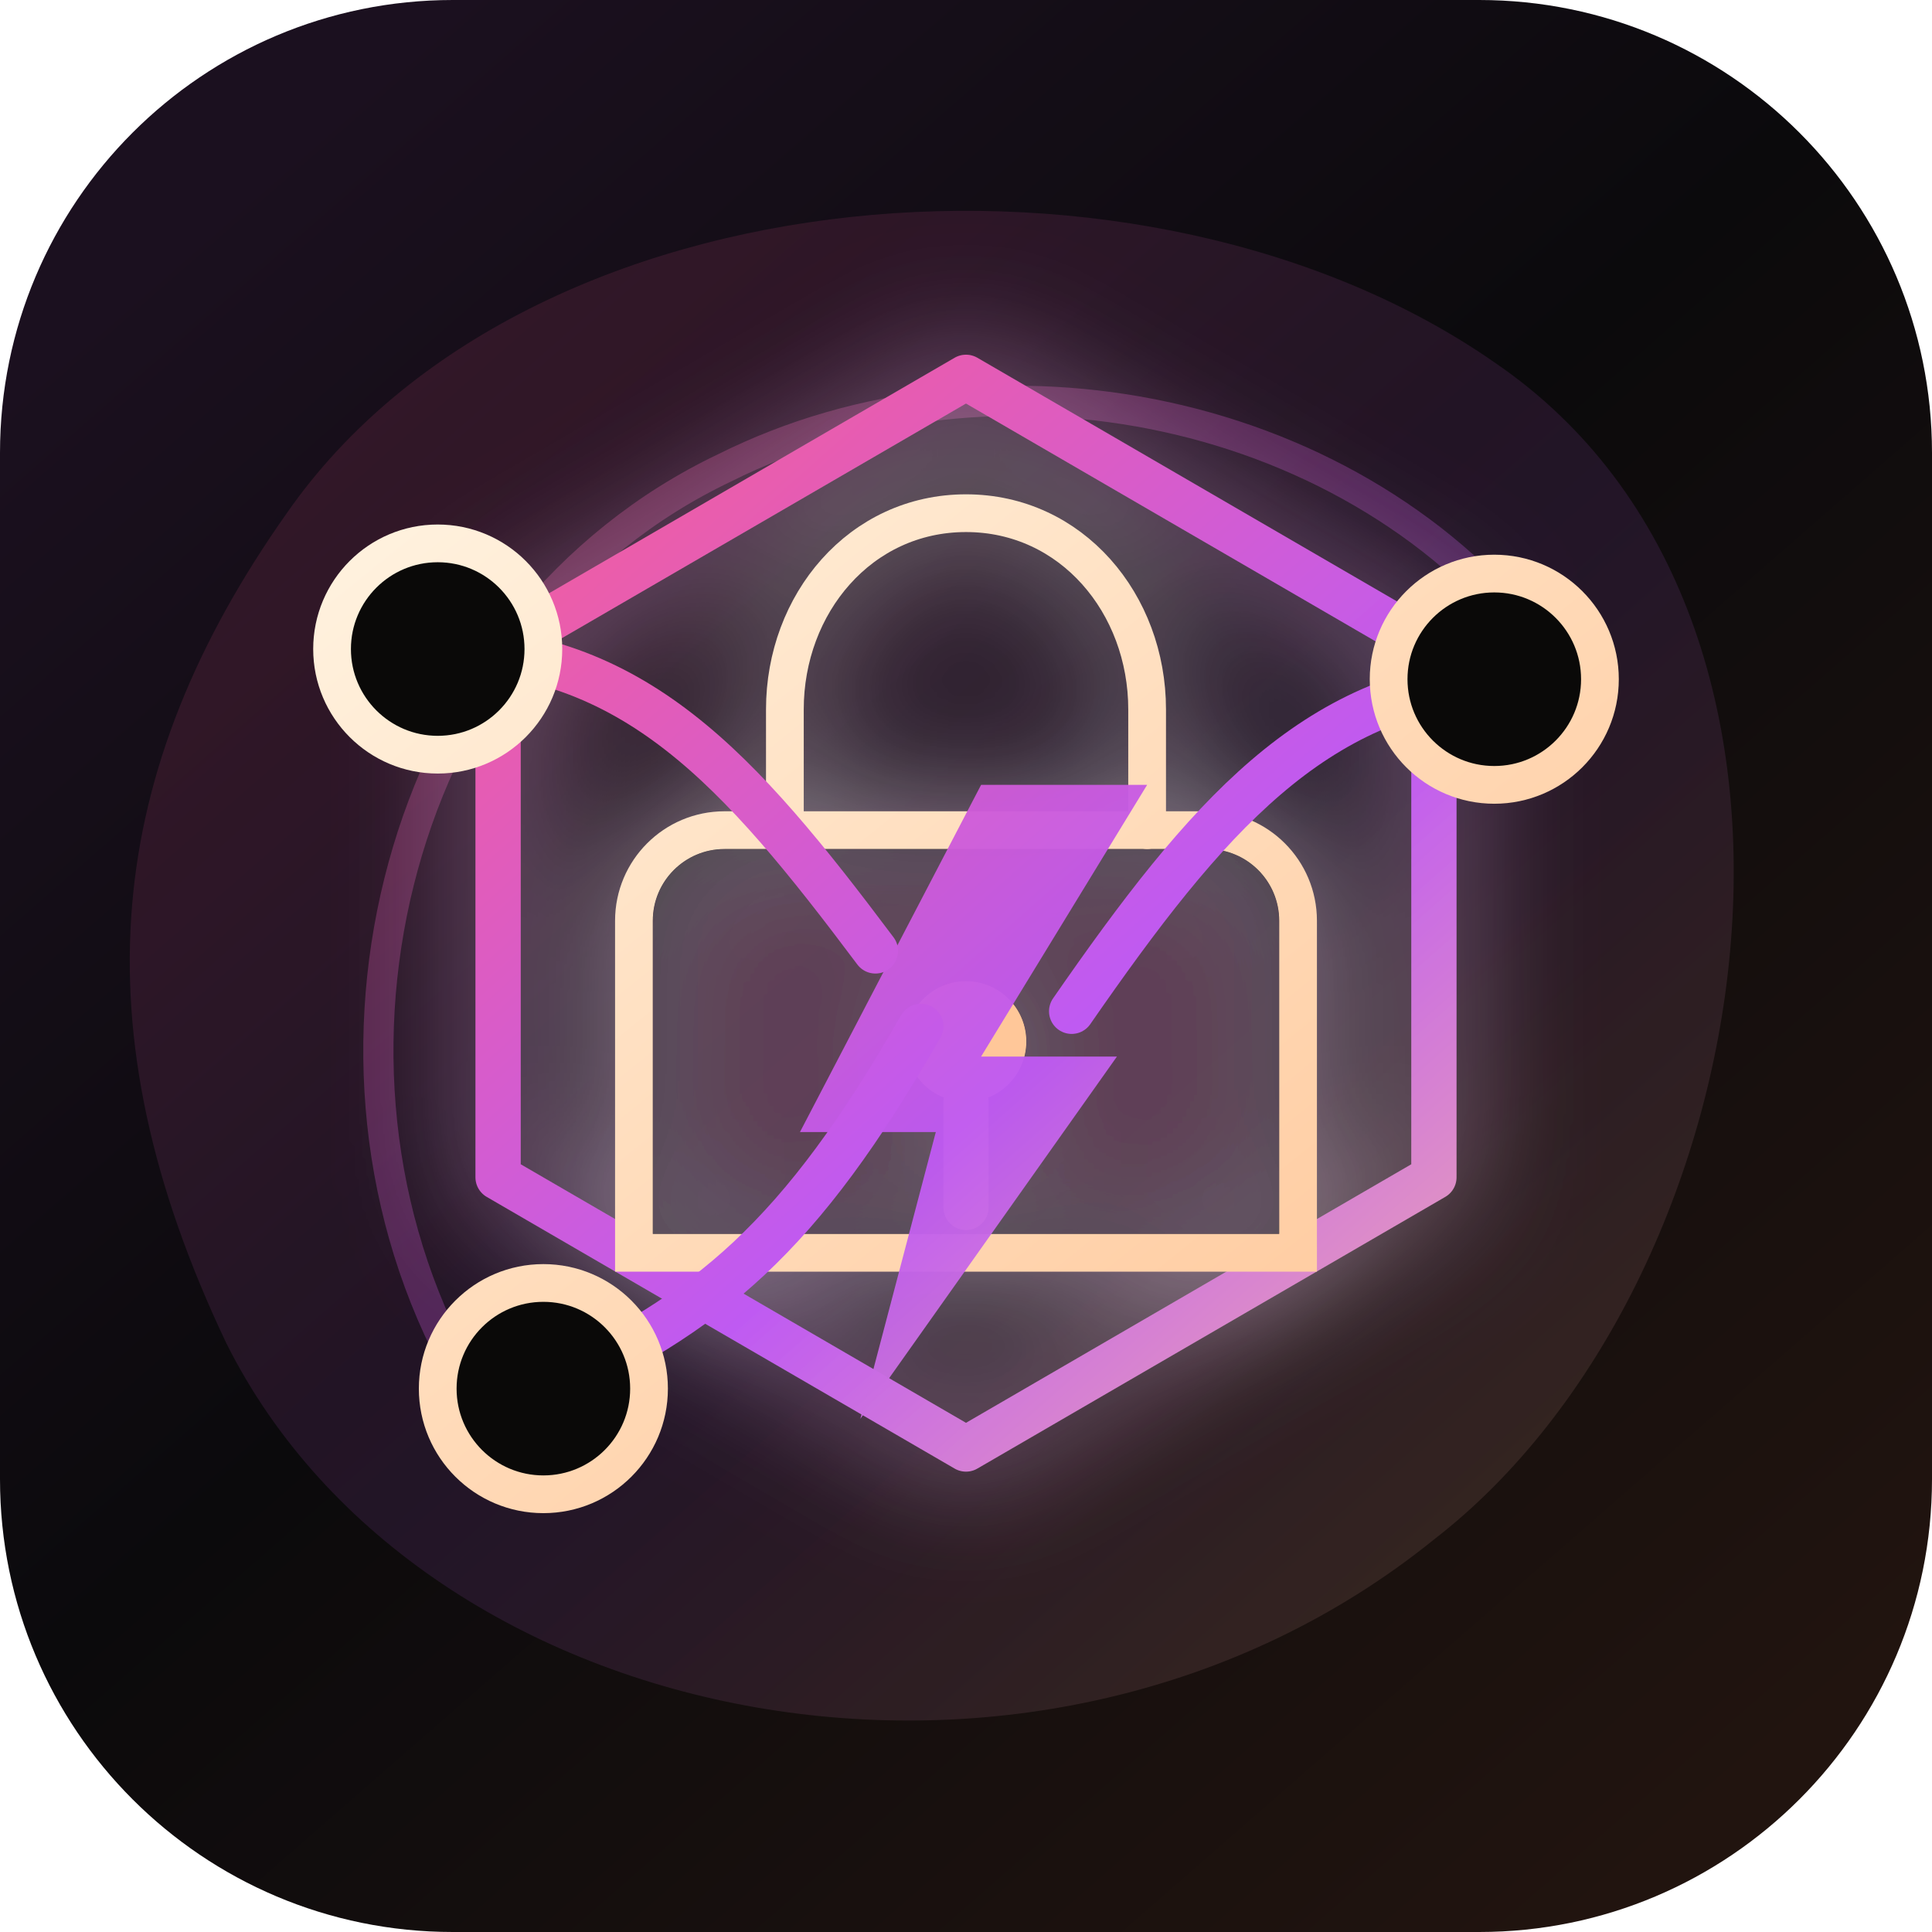
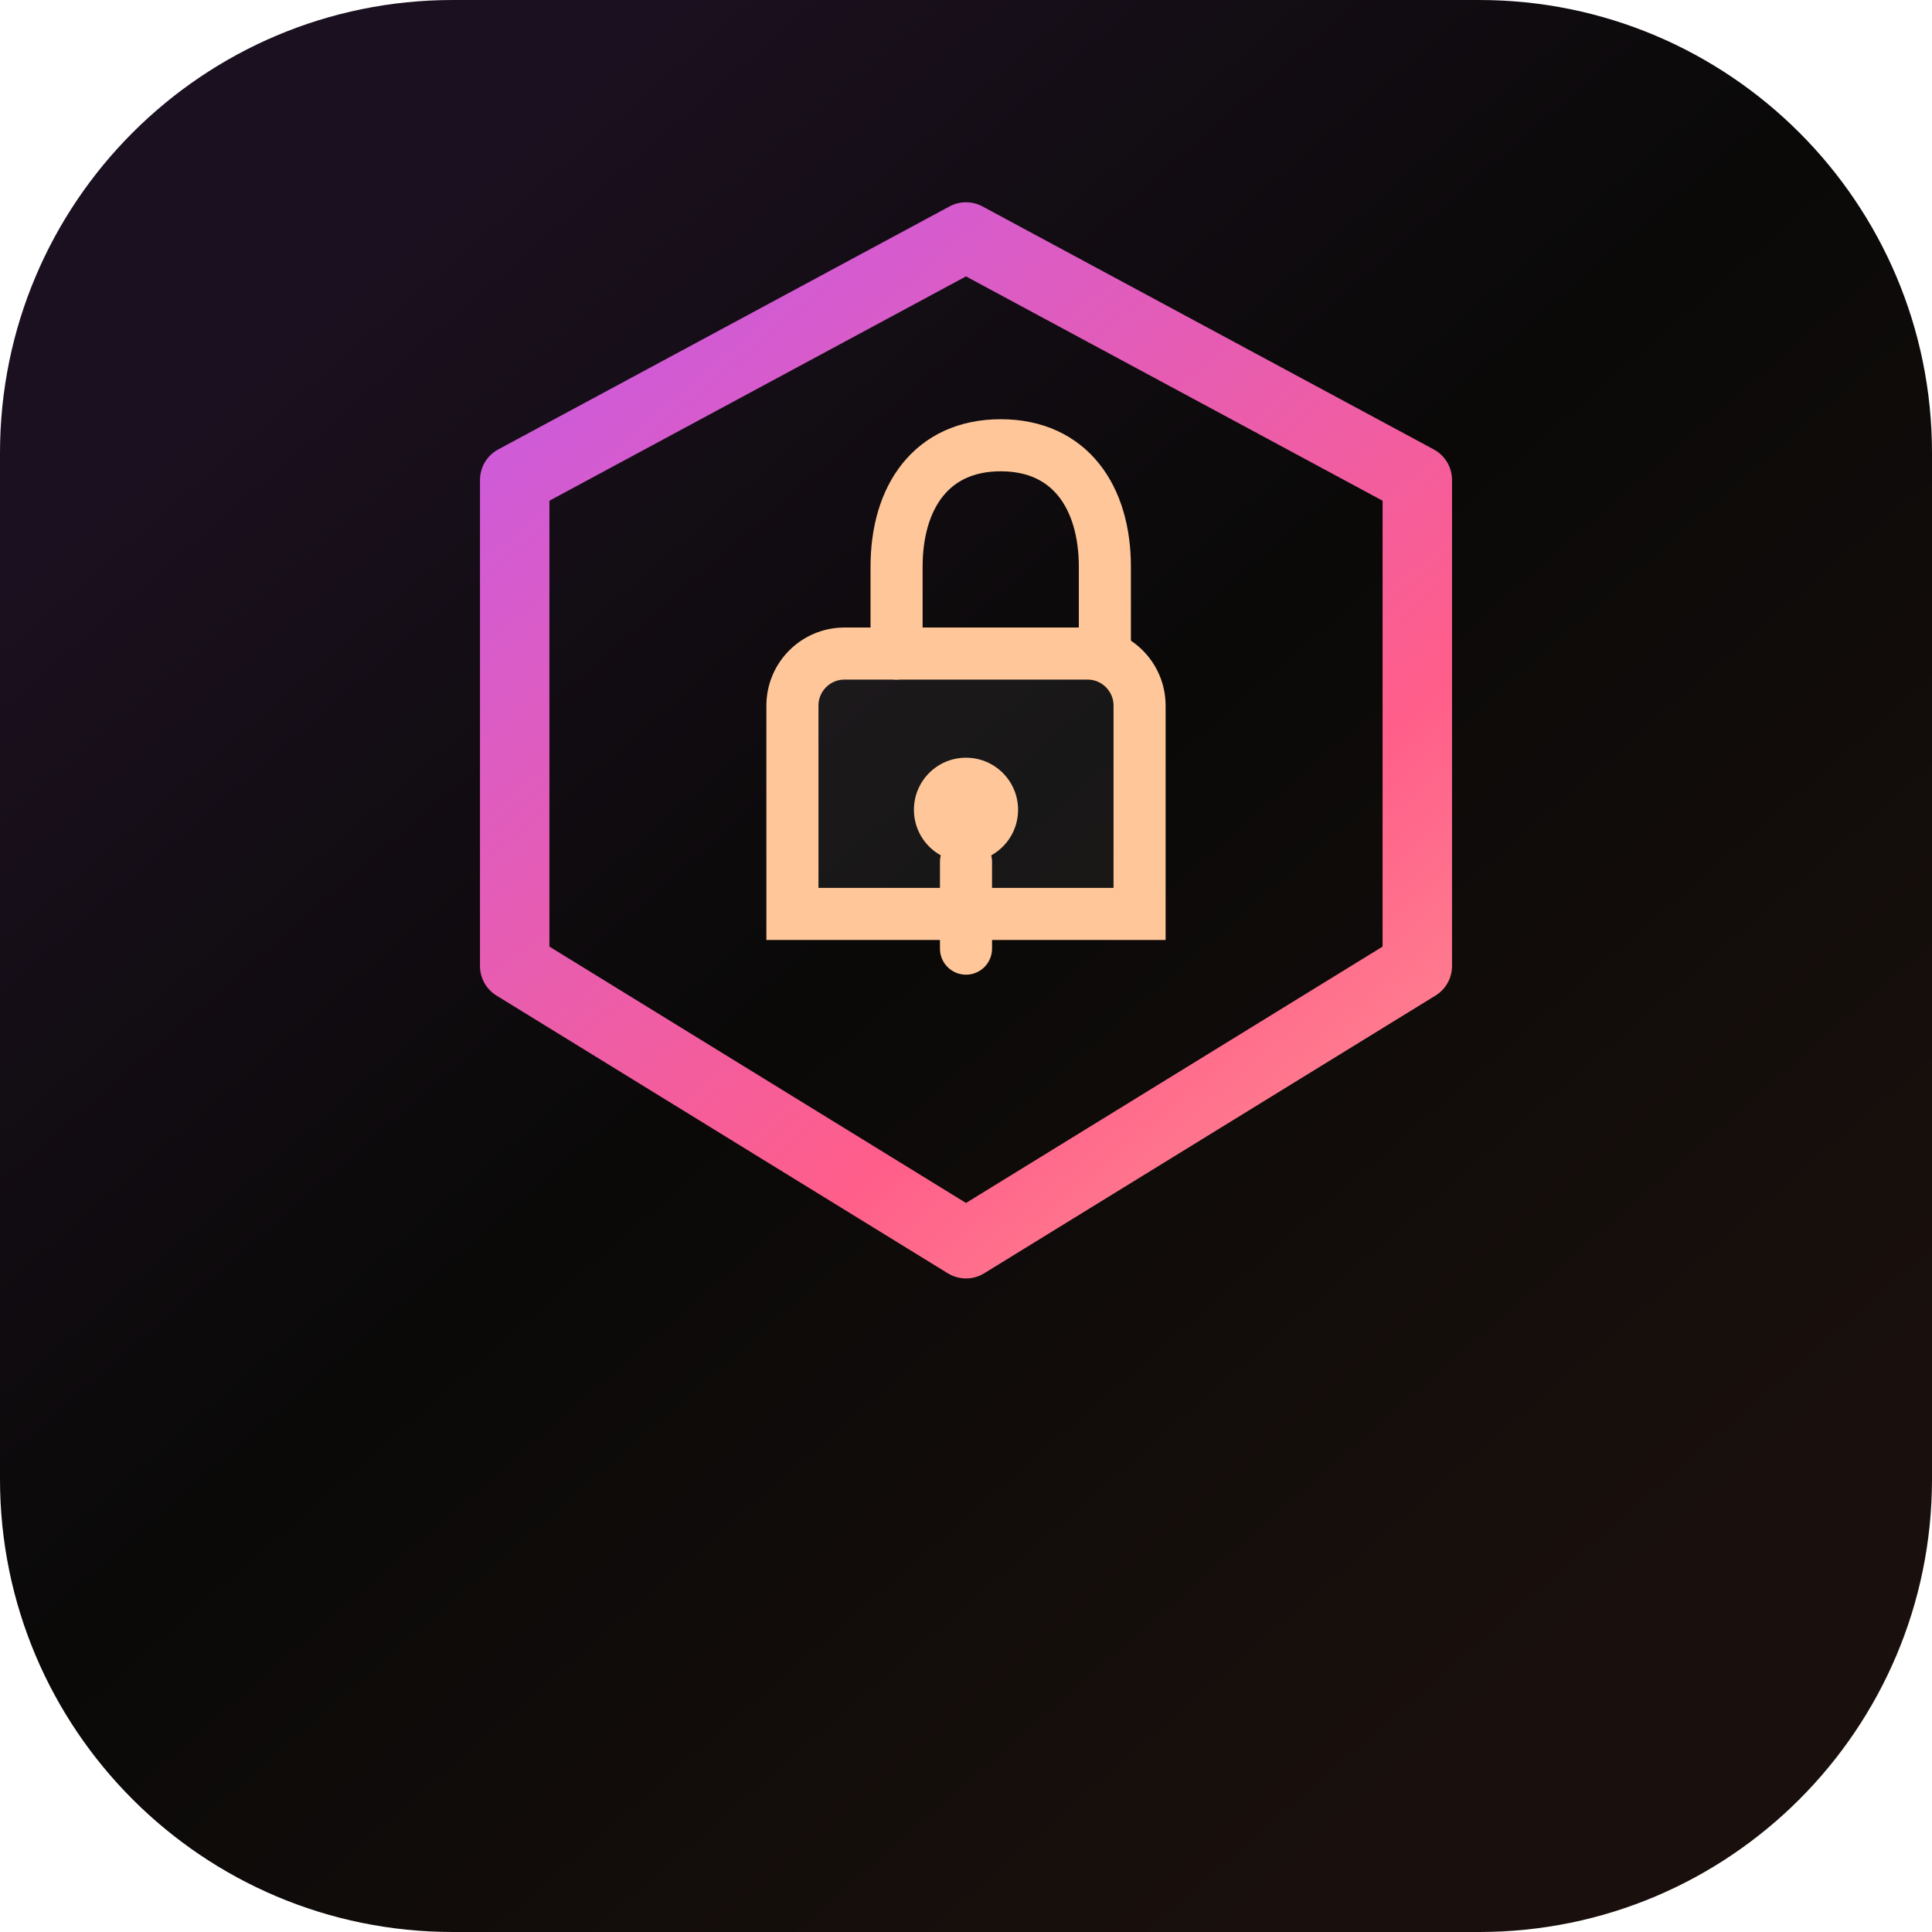
- <svg xmlns="http://www.w3.org/2000/svg" viewBox="0 0 128 128" role="img" aria-labelledby="title desc">
+ <svg xmlns="http://www.w3.org/2000/svg" viewBox="0 0 128 128" role="img" aria-labelledby="rage-logo-title rage-logo-desc">
  <defs>
-     <linearGradient id="rage-bg" x1="18" y1="10" x2="114" y2="120" gradientUnits="userSpaceOnUse">
+     <linearGradient id="g-vault" x1="24" y1="18" x2="104" y2="110" gradientUnits="userSpaceOnUse">
      <stop offset="0" stop-color="#1b101f" />
-       <stop offset="0.45" stop-color="#0b0a0c" />
-       <stop offset="1" stop-color="#21140f" />
+       <stop offset="0.45" stop-color="#0a0908" />
+       <stop offset="1" stop-color="#19100d" />
    </linearGradient>
-     <linearGradient id="rage-accent" x1="28" y1="22" x2="104" y2="108" gradientUnits="userSpaceOnUse">
-       <stop offset="0" stop-color="#ff5e8a" />
-       <stop offset="0.55" stop-color="#bf5af2" />
+     <linearGradient id="g-hex" x1="28" y1="22" x2="100" y2="106" gradientUnits="userSpaceOnUse">
+       <stop offset="0" stop-color="#bf5af2" />
+       <stop offset="0.55" stop-color="#ff5e8a" />
      <stop offset="1" stop-color="#ffc799" />
    </linearGradient>
-     <linearGradient id="rage-warm" x1="34" y1="26" x2="92" y2="98" gradientUnits="userSpaceOnUse">
-       <stop offset="0" stop-color="#fff2df" />
-       <stop offset="1" stop-color="#ffc799" />
-     </linearGradient>
-     <filter id="rage-glow" x="-40%" y="-40%" width="180%" height="180%">
-       <feGaussianBlur stdDeviation="4" result="blur" />
-       <feColorMatrix in="blur" type="matrix" values="1 0 0 0 1  0 1 0 0 .42  0 0 1 0 .78  0 0 0 .55 0" />
-       <feMerge>
-         <feMergeNode />
-         <feMergeNode in="SourceGraphic" />
-       </feMerge>
-     </filter>
  </defs>
-   <rect width="128" height="128" rx="30" fill="url(#rage-bg)" />
-   <path d="M19 34C35 11 76 8 99 24c25 17 18 61-4 78-26 21-67 13-80-13C5 68 7 51 19 34Z" fill="url(#rage-accent)" opacity="0.12" />
-   <path d="M30 90C19 69 27 41 48 31c18-9 42-4 54 12" fill="none" stroke="url(#rage-accent)" stroke-width="2" stroke-linecap="round" opacity="0.28" />
-   <g filter="url(#rage-glow)">
-     <path d="M64 25 95 43v35L64 96 33 78V43L64 25Z" fill="rgba(255,255,255,0.035)" stroke="url(#rage-accent)" stroke-width="3" stroke-linejoin="round" />
-     <path d="M48 55h32a6 6 0 0 1 6 6v22H42V61a6 6 0 0 1 6-6Z" fill="rgba(10,10,12,0.68)" stroke="url(#rage-warm)" stroke-width="2.5" />
-     <path d="M52 55v-8c0-7 5-13 12-13s12 6 12 13v8" fill="none" stroke="url(#rage-warm)" stroke-width="2.5" stroke-linecap="round" />
-     <circle cx="64" cy="69" r="4" fill="#ffc799" />
-     <path d="M64 73v7" stroke="#ffc799" stroke-width="3" stroke-linecap="round" />
+   <rect width="128" height="128" rx="30" fill="url(#g-vault)" />
+   <g transform="translate(64,64) scale(1.15) translate(-64,-64)">
+     <path d="M64 22 90 36v28L64 80 38 64V36L64 22z" fill="none" stroke="url(#g-hex)" stroke-width="4" stroke-linejoin="round" />
+     <path d="M57 46h14a3 3 0 013 3v12H54V49a3 3 0 013-3z" fill="rgba(255,255,255,.06)" stroke="#ffc799" stroke-width="3" />
+     <path d="M60 46v-5c0-4 2-7 6-7s6 3 6 7v5" fill="none" stroke="#ffc799" stroke-width="3" stroke-linecap="round" />
+     <circle cx="64" cy="55" r="3" fill="#ffc799" />
+     <path d="M64 58v5" stroke="#ffc799" stroke-width="3" stroke-linecap="round" />
  </g>
-   <g fill="none" stroke="url(#rage-accent)" stroke-width="3" stroke-linecap="round" stroke-linejoin="round">
-     <path d="M29 43c13 0 20 8 29 20" />
-     <path d="M99 45c-12 1-19 9-28 22" />
-     <path d="M36 92c11-5 17-10 25-24" />
-   </g>
-   <g fill="#0a0908" stroke="url(#rage-warm)" stroke-width="2.5">
-     <circle cx="29" cy="43" r="7" />
-     <circle cx="99" cy="45" r="7" />
-     <circle cx="36" cy="92" r="7" />
-   </g>
-   <path d="M76 52 65 70h9l-17 24 5-19h-9l12-23Z" fill="url(#rage-accent)" opacity="0.96" />
</svg>
